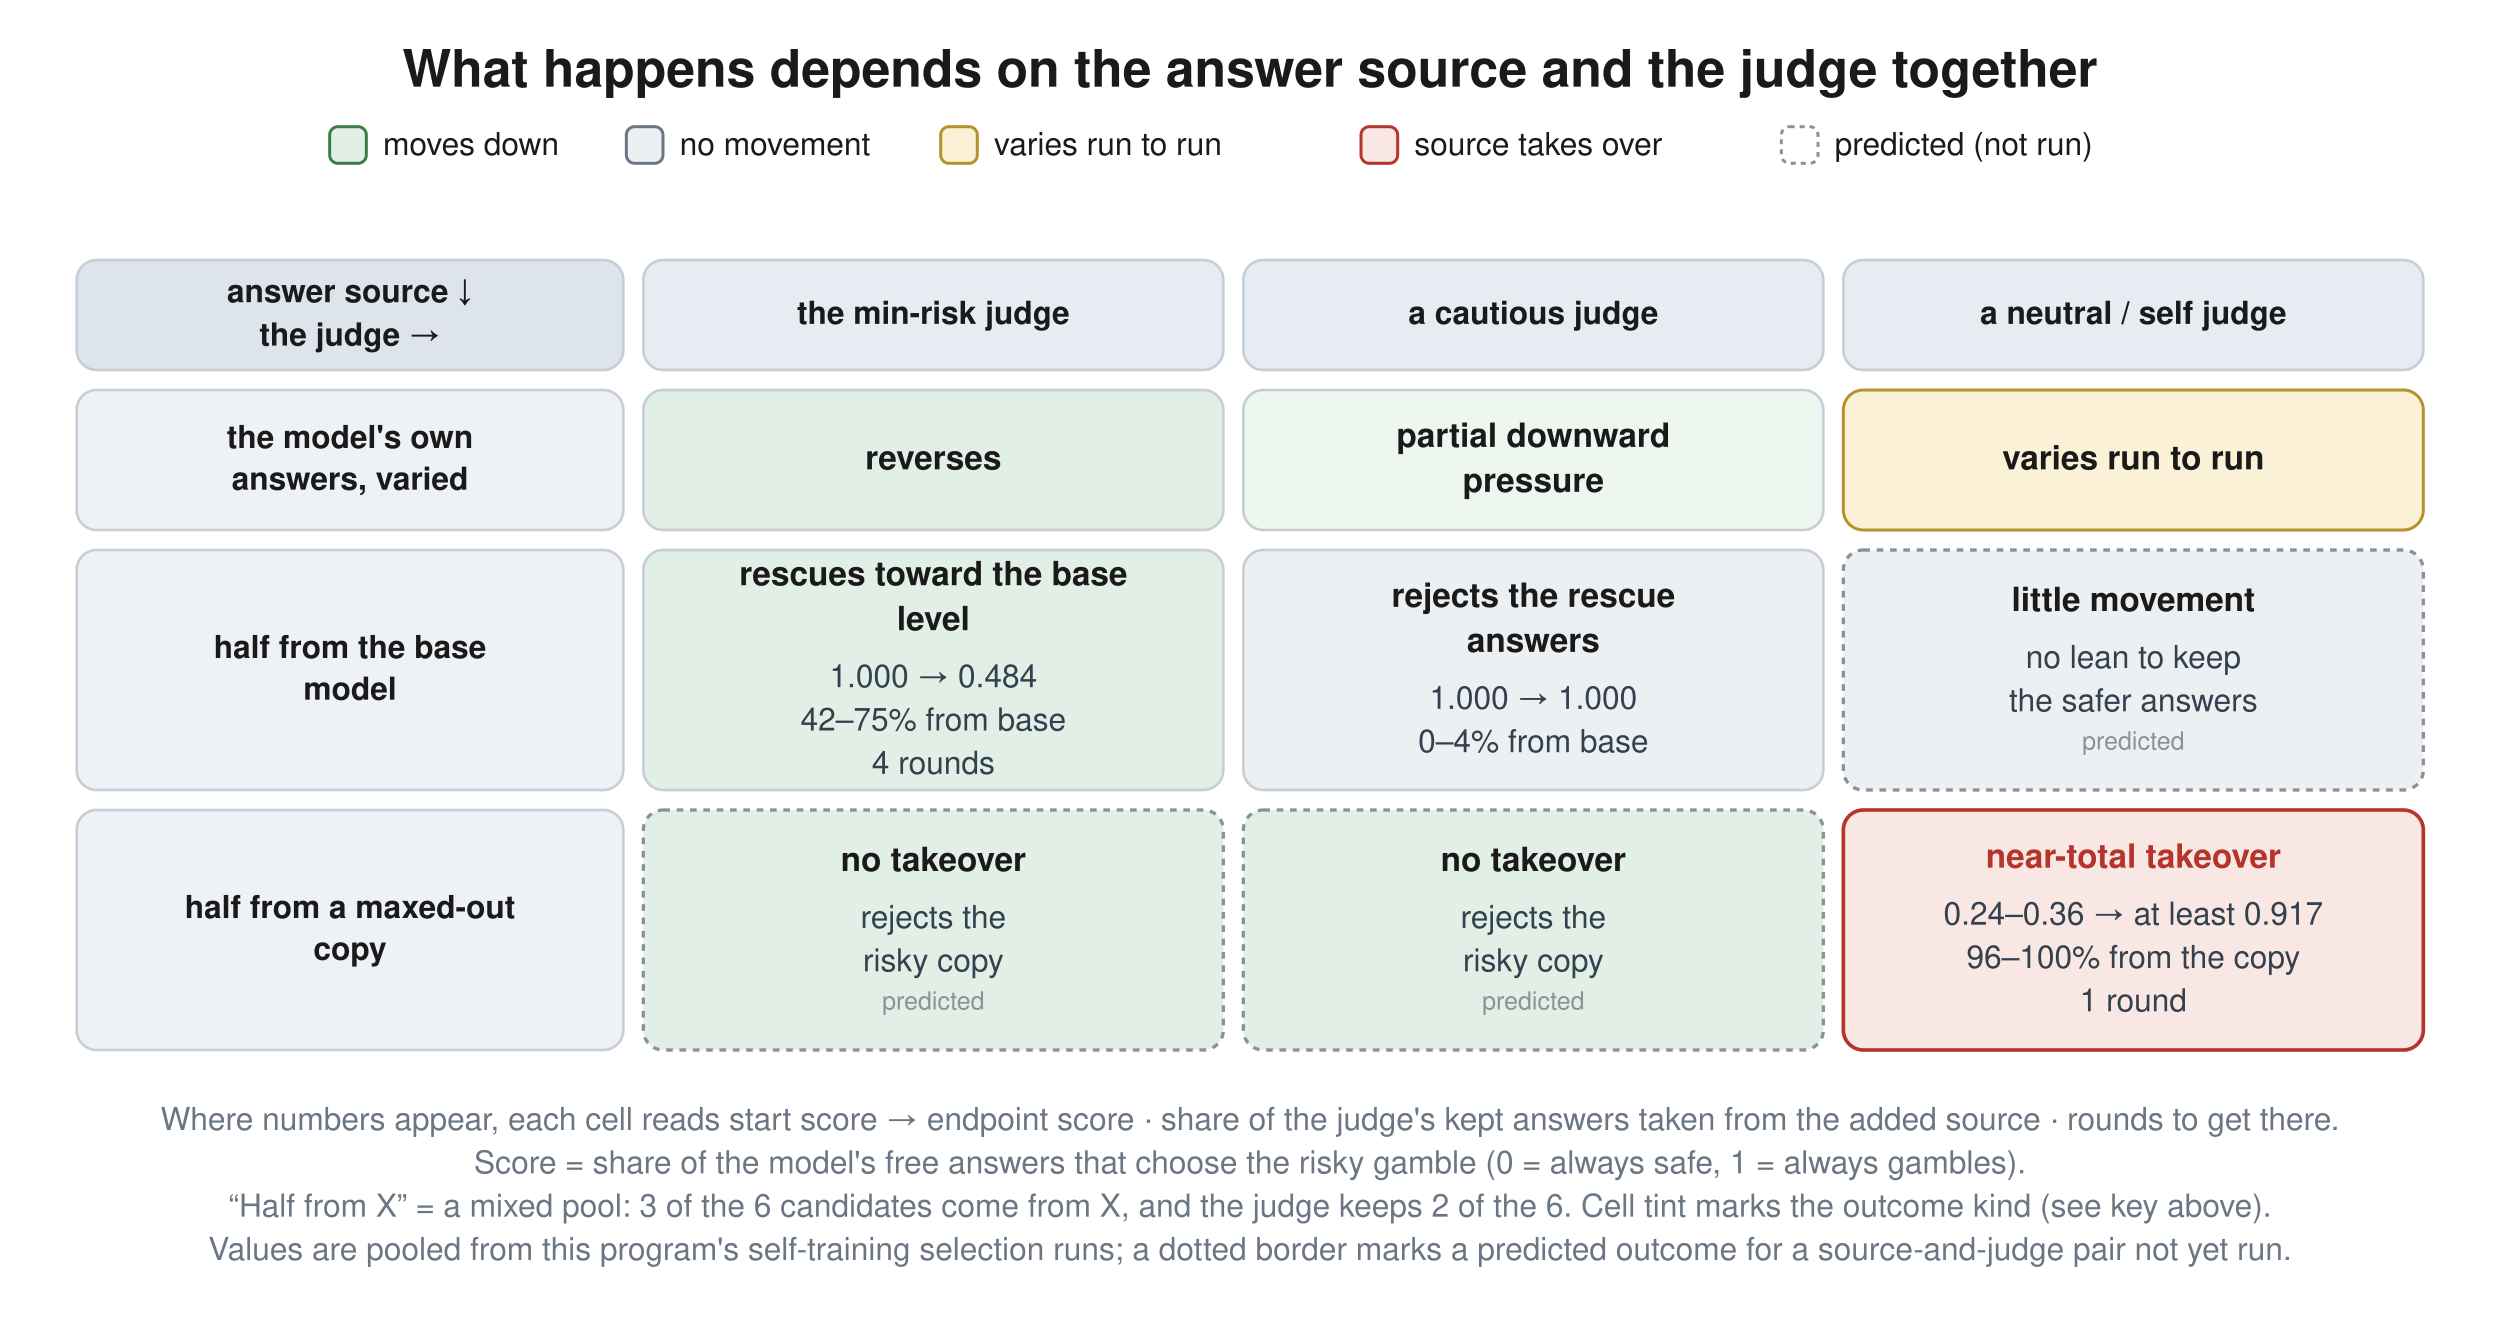
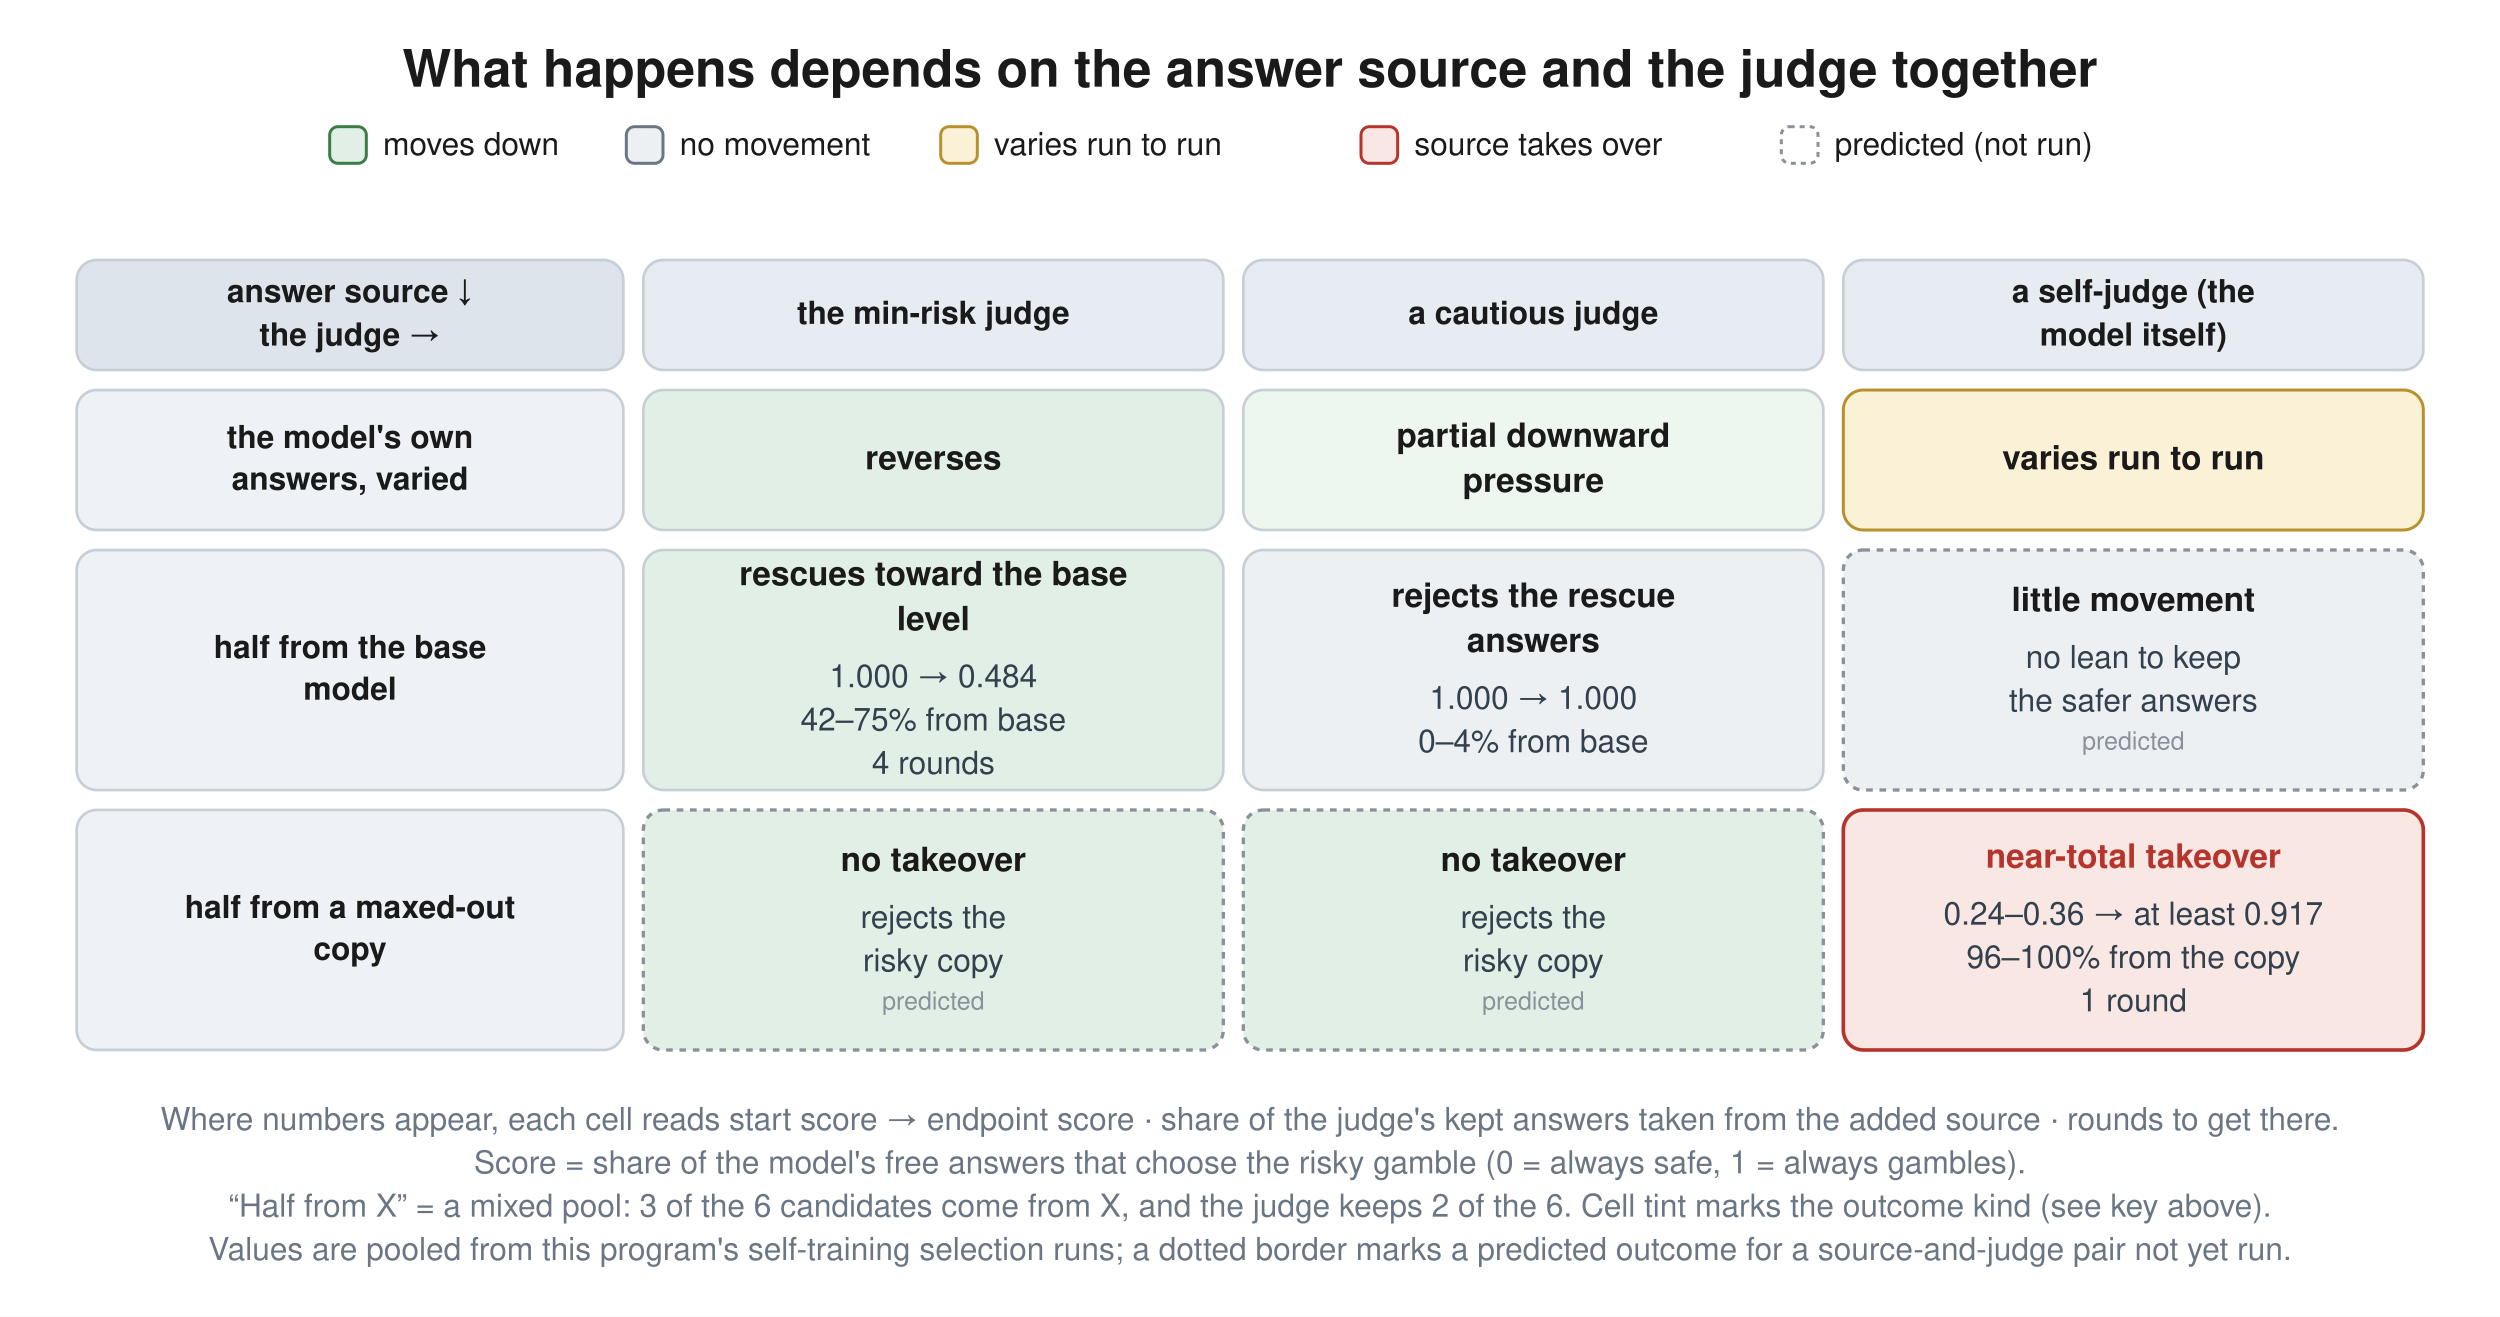
<svg xmlns="http://www.w3.org/2000/svg" viewBox="0 0 1500 790" font-family="Helvetica, Arial, sans-serif">
  <rect width="1500" height="790" fill="white" />
  <text x="750.0" y="52.0" text-anchor="middle" font-family="Helvetica, Arial, sans-serif" font-size="31" font-weight="bold" fill="#1a1a1a">What happens depends on the answer source and the judge together</text>
  <rect x="197.8" y="76.0" width="22" height="22" rx="5" fill="#e2efe6" stroke="#3a7d44" stroke-width="1.8" />
  <text x="229.8" y="93.0" font-family="Helvetica, Arial, sans-serif" font-size="19" font-weight="normal" fill="#1a1a1a">moves down</text>
  <rect x="375.8" y="76.0" width="22" height="22" rx="5" fill="#edf0f3" stroke="#6b7684" stroke-width="1.8" />
  <text x="407.8" y="93.0" font-family="Helvetica, Arial, sans-serif" font-size="19" font-weight="normal" fill="#1a1a1a">no movement</text>
  <rect x="564.4" y="76.0" width="22" height="22" rx="5" fill="#fbf1d6" stroke="#b8912e" stroke-width="1.8" />
  <text x="596.4" y="93.0" font-family="Helvetica, Arial, sans-serif" font-size="19" font-weight="normal" fill="#1a1a1a">varies run to run</text>
  <rect x="816.6" y="76.0" width="22" height="22" rx="5" fill="#f8e7e3" stroke="#b5342c" stroke-width="1.8" />
  <text x="848.6" y="93.0" font-family="Helvetica, Arial, sans-serif" font-size="19" font-weight="normal" fill="#1a1a1a">source takes over</text>
  <rect x="1068.8" y="76.0" width="22" height="22" rx="5" fill="white" stroke="#8a919a" stroke-width="1.8" stroke-dasharray="3 3" />
  <text x="1100.8" y="93.0" font-family="Helvetica, Arial, sans-serif" font-size="19" font-weight="normal" fill="#1a1a1a">predicted (not run)</text>
  <rect x="46.0" y="156.0" width="328.0" height="66.0" rx="12" fill="#dde4ec" stroke="#c6ced6" stroke-width="1.6" />
  <text x="210.0" y="181.3" text-anchor="middle" font-family="Helvetica, Arial, sans-serif" font-size="19" font-weight="bold" fill="#1a1a1a">answer source  ↓</text>
  <text x="210.0" y="207.3" text-anchor="middle" font-family="Helvetica, Arial, sans-serif" font-size="19" font-weight="bold" fill="#1a1a1a">the judge  →</text>
  <rect x="386.0" y="156.0" width="348.0" height="66.0" rx="12" fill="#e6ecf2" stroke="#c6ced6" stroke-width="1.6" />
  <text x="560.0" y="194.3" text-anchor="middle" font-family="Helvetica, Arial, sans-serif" font-size="19" font-weight="bold" fill="#1a1a1a">the min-risk judge</text>
  <rect x="746.0" y="156.0" width="348.0" height="66.0" rx="12" fill="#e6ecf2" stroke="#c6ced6" stroke-width="1.6" />
  <text x="920.0" y="194.3" text-anchor="middle" font-family="Helvetica, Arial, sans-serif" font-size="19" font-weight="bold" fill="#1a1a1a">a cautious judge</text>
  <rect x="1106.0" y="156.0" width="348.0" height="66.0" rx="12" fill="#e6ecf2" stroke="#c6ced6" stroke-width="1.6" />
-   <text x="1280.0" y="194.3" text-anchor="middle" font-family="Helvetica, Arial, sans-serif" font-size="19" font-weight="bold" fill="#1a1a1a">a neutral / self judge</text>
+   <text x="1280.0" y="181.3" text-anchor="middle" font-family="Helvetica, Arial, sans-serif" font-size="19" font-weight="bold" fill="#1a1a1a">a self-judge (the</text>
+   <text x="1280.0" y="207.3" text-anchor="middle" font-family="Helvetica, Arial, sans-serif" font-size="19" font-weight="bold" fill="#1a1a1a">model itself)</text>
  <rect x="46.0" y="234.0" width="328.0" height="84.0" rx="12" fill="#eef2f6" stroke="#c6ced6" stroke-width="1.6" />
  <text x="210.0" y="268.8" text-anchor="middle" font-family="Helvetica, Arial, sans-serif" font-size="19" font-weight="bold" fill="#1a1a1a">the model's own</text>
  <text x="210.0" y="293.8" text-anchor="middle" font-family="Helvetica, Arial, sans-serif" font-size="19" font-weight="bold" fill="#1a1a1a">answers, varied</text>
  <rect x="386.0" y="234.0" width="348.0" height="84.0" rx="12" fill="#e2efe6" stroke="#c6ced6" stroke-width="1.6" />
  <text x="560.0" y="281.6" text-anchor="middle" font-family="Helvetica, Arial, sans-serif" font-size="20" font-weight="bold" fill="#1a1a1a">reverses</text>
  <rect x="746.0" y="234.0" width="348.0" height="84.0" rx="12" fill="#eef6f0" stroke="#c6ced6" stroke-width="1.6" />
  <text x="920.0" y="268.1" text-anchor="middle" font-family="Helvetica, Arial, sans-serif" font-size="20" font-weight="bold" fill="#1a1a1a">partial downward</text>
  <text x="920.0" y="295.1" text-anchor="middle" font-family="Helvetica, Arial, sans-serif" font-size="20" font-weight="bold" fill="#1a1a1a">pressure</text>
  <rect x="1106.0" y="234.0" width="348.0" height="84.0" rx="12" fill="#fbf1d6" stroke="#b8912e" stroke-width="1.8" />
  <text x="1280.0" y="281.6" text-anchor="middle" font-family="Helvetica, Arial, sans-serif" font-size="20" font-weight="bold" fill="#1a1a1a">varies run to run</text>
  <rect x="46.0" y="330.0" width="328.0" height="144.0" rx="12" fill="#eef2f6" stroke="#c6ced6" stroke-width="1.6" />
  <text x="210.0" y="394.8" text-anchor="middle" font-family="Helvetica, Arial, sans-serif" font-size="19" font-weight="bold" fill="#1a1a1a">half from the base</text>
  <text x="210.0" y="419.8" text-anchor="middle" font-family="Helvetica, Arial, sans-serif" font-size="19" font-weight="bold" fill="#1a1a1a">model</text>
  <rect x="386.0" y="330.0" width="348.0" height="144.0" rx="12" fill="#e2efe6" stroke="#c6ced6" stroke-width="1.6" />
  <text x="560.0" y="351.1" text-anchor="middle" font-family="Helvetica, Arial, sans-serif" font-size="20" font-weight="bold" fill="#1a1a1a">rescues toward the base</text>
  <text x="560.0" y="378.1" text-anchor="middle" font-family="Helvetica, Arial, sans-serif" font-size="20" font-weight="bold" fill="#1a1a1a">level</text>
  <text x="560.0" y="390.3" text-anchor="middle" font-family="Helvetica, Arial, sans-serif" font-size="1" font-weight="normal" fill="#6b7684" />
  <text x="560.0" y="412.3" text-anchor="middle" font-family="Helvetica, Arial, sans-serif" font-size="19" font-weight="normal" fill="#33404d">1.000 → 0.484</text>
  <text x="560.0" y="438.3" text-anchor="middle" font-family="Helvetica, Arial, sans-serif" font-size="19" font-weight="normal" fill="#33404d">42–75% from base</text>
  <text x="560.0" y="464.3" text-anchor="middle" font-family="Helvetica, Arial, sans-serif" font-size="19" font-weight="normal" fill="#33404d">4 rounds</text>
  <rect x="746.0" y="330.0" width="348.0" height="144.0" rx="12" fill="#edf0f3" stroke="#c6ced6" stroke-width="1.6" />
  <text x="920.0" y="364.1" text-anchor="middle" font-family="Helvetica, Arial, sans-serif" font-size="20" font-weight="bold" fill="#1a1a1a">rejects the rescue</text>
  <text x="920.0" y="391.1" text-anchor="middle" font-family="Helvetica, Arial, sans-serif" font-size="20" font-weight="bold" fill="#1a1a1a">answers</text>
  <text x="920.0" y="403.3" text-anchor="middle" font-family="Helvetica, Arial, sans-serif" font-size="1" font-weight="normal" fill="#6b7684" />
  <text x="920.0" y="425.3" text-anchor="middle" font-family="Helvetica, Arial, sans-serif" font-size="19" font-weight="normal" fill="#33404d">1.000 → 1.000</text>
  <text x="920.0" y="451.3" text-anchor="middle" font-family="Helvetica, Arial, sans-serif" font-size="19" font-weight="normal" fill="#33404d">0–4% from base</text>
  <rect x="1106.0" y="330.0" width="348.0" height="144.0" rx="12" fill="#edf0f3" stroke="#8a919a" stroke-width="2.0" stroke-dasharray="4 4" />
  <text x="1280.0" y="366.6" text-anchor="middle" font-family="Helvetica, Arial, sans-serif" font-size="20" font-weight="bold" fill="#1a1a1a">little movement</text>
  <text x="1280.0" y="378.8" text-anchor="middle" font-family="Helvetica, Arial, sans-serif" font-size="1" font-weight="normal" fill="#6b7684" />
  <text x="1280.0" y="400.8" text-anchor="middle" font-family="Helvetica, Arial, sans-serif" font-size="19" font-weight="normal" fill="#33404d">no lean to keep</text>
  <text x="1280.0" y="426.8" text-anchor="middle" font-family="Helvetica, Arial, sans-serif" font-size="19" font-weight="normal" fill="#33404d">the safer answers</text>
  <text x="1280.0" y="449.7" text-anchor="middle" font-family="Helvetica, Arial, sans-serif" font-size="15" font-weight="normal" fill="#8a919a">predicted</text>
  <rect x="46.0" y="486.0" width="328.0" height="144.0" rx="12" fill="#eef2f6" stroke="#c6ced6" stroke-width="1.6" />
  <text x="210.0" y="550.8" text-anchor="middle" font-family="Helvetica, Arial, sans-serif" font-size="19" font-weight="bold" fill="#1a1a1a">half from a maxed-out</text>
  <text x="210.0" y="575.8" text-anchor="middle" font-family="Helvetica, Arial, sans-serif" font-size="19" font-weight="bold" fill="#1a1a1a">copy</text>
  <rect x="386.0" y="486.0" width="348.0" height="144.0" rx="12" fill="#e2efe6" stroke="#8a919a" stroke-width="2.0" stroke-dasharray="4 4" />
  <text x="560.0" y="522.6" text-anchor="middle" font-family="Helvetica, Arial, sans-serif" font-size="20" font-weight="bold" fill="#1a1a1a">no takeover</text>
  <text x="560.0" y="534.8" text-anchor="middle" font-family="Helvetica, Arial, sans-serif" font-size="1" font-weight="normal" fill="#6b7684" />
  <text x="560.0" y="556.8" text-anchor="middle" font-family="Helvetica, Arial, sans-serif" font-size="19" font-weight="normal" fill="#33404d">rejects the</text>
  <text x="560.0" y="582.8" text-anchor="middle" font-family="Helvetica, Arial, sans-serif" font-size="19" font-weight="normal" fill="#33404d">risky copy</text>
  <text x="560.0" y="605.7" text-anchor="middle" font-family="Helvetica, Arial, sans-serif" font-size="15" font-weight="normal" fill="#8a919a">predicted</text>
  <rect x="746.0" y="486.0" width="348.0" height="144.0" rx="12" fill="#e2efe6" stroke="#8a919a" stroke-width="2.0" stroke-dasharray="4 4" />
  <text x="920.0" y="522.6" text-anchor="middle" font-family="Helvetica, Arial, sans-serif" font-size="20" font-weight="bold" fill="#1a1a1a">no takeover</text>
  <text x="920.0" y="534.8" text-anchor="middle" font-family="Helvetica, Arial, sans-serif" font-size="1" font-weight="normal" fill="#6b7684" />
  <text x="920.0" y="556.8" text-anchor="middle" font-family="Helvetica, Arial, sans-serif" font-size="19" font-weight="normal" fill="#33404d">rejects the</text>
  <text x="920.0" y="582.8" text-anchor="middle" font-family="Helvetica, Arial, sans-serif" font-size="19" font-weight="normal" fill="#33404d">risky copy</text>
  <text x="920.0" y="605.7" text-anchor="middle" font-family="Helvetica, Arial, sans-serif" font-size="15" font-weight="normal" fill="#8a919a">predicted</text>
  <rect x="1106.0" y="486.0" width="348.0" height="144.0" rx="12" fill="#f8e7e3" stroke="#b5342c" stroke-width="2.2" />
  <text x="1280.0" y="520.6" text-anchor="middle" font-family="Helvetica, Arial, sans-serif" font-size="20" font-weight="bold" fill="#b5342c">near-total takeover</text>
  <text x="1280.0" y="532.8" text-anchor="middle" font-family="Helvetica, Arial, sans-serif" font-size="1" font-weight="normal" fill="#6b7684" />
  <text x="1280.0" y="554.8" text-anchor="middle" font-family="Helvetica, Arial, sans-serif" font-size="19" font-weight="normal" fill="#33404d">0.24–0.36 → at least 0.917</text>
  <text x="1280.0" y="580.8" text-anchor="middle" font-family="Helvetica, Arial, sans-serif" font-size="19" font-weight="normal" fill="#33404d">96–100% from the copy</text>
  <text x="1280.0" y="606.8" text-anchor="middle" font-family="Helvetica, Arial, sans-serif" font-size="19" font-weight="normal" fill="#33404d">1 round</text>
  <text x="750.0" y="678.0" text-anchor="middle" font-family="Helvetica, Arial, sans-serif" font-size="19" font-weight="normal" fill="#6b7684">Where numbers appear, each cell reads  start score → endpoint score  ·  share of the judge's kept answers taken from the added source  ·  rounds to get there.</text>
  <text x="750.0" y="704.0" text-anchor="middle" font-family="Helvetica, Arial, sans-serif" font-size="19" font-weight="normal" fill="#6b7684">Score = share of the model's free answers that choose the risky gamble (0 = always safe, 1 = always gambles).</text>
  <text x="750.0" y="730.0" text-anchor="middle" font-family="Helvetica, Arial, sans-serif" font-size="19" font-weight="normal" fill="#6b7684">“Half from X” = a mixed pool: 3 of the 6 candidates come from X, and the judge keeps 2 of the 6. Cell tint marks the outcome kind (see key above).</text>
  <text x="750.0" y="756.0" text-anchor="middle" font-family="Helvetica, Arial, sans-serif" font-size="19" font-weight="normal" fill="#6b7684">Values are pooled from this program's self-training selection runs; a dotted border marks a predicted outcome for a source-and-judge pair not yet run.</text>
</svg>
